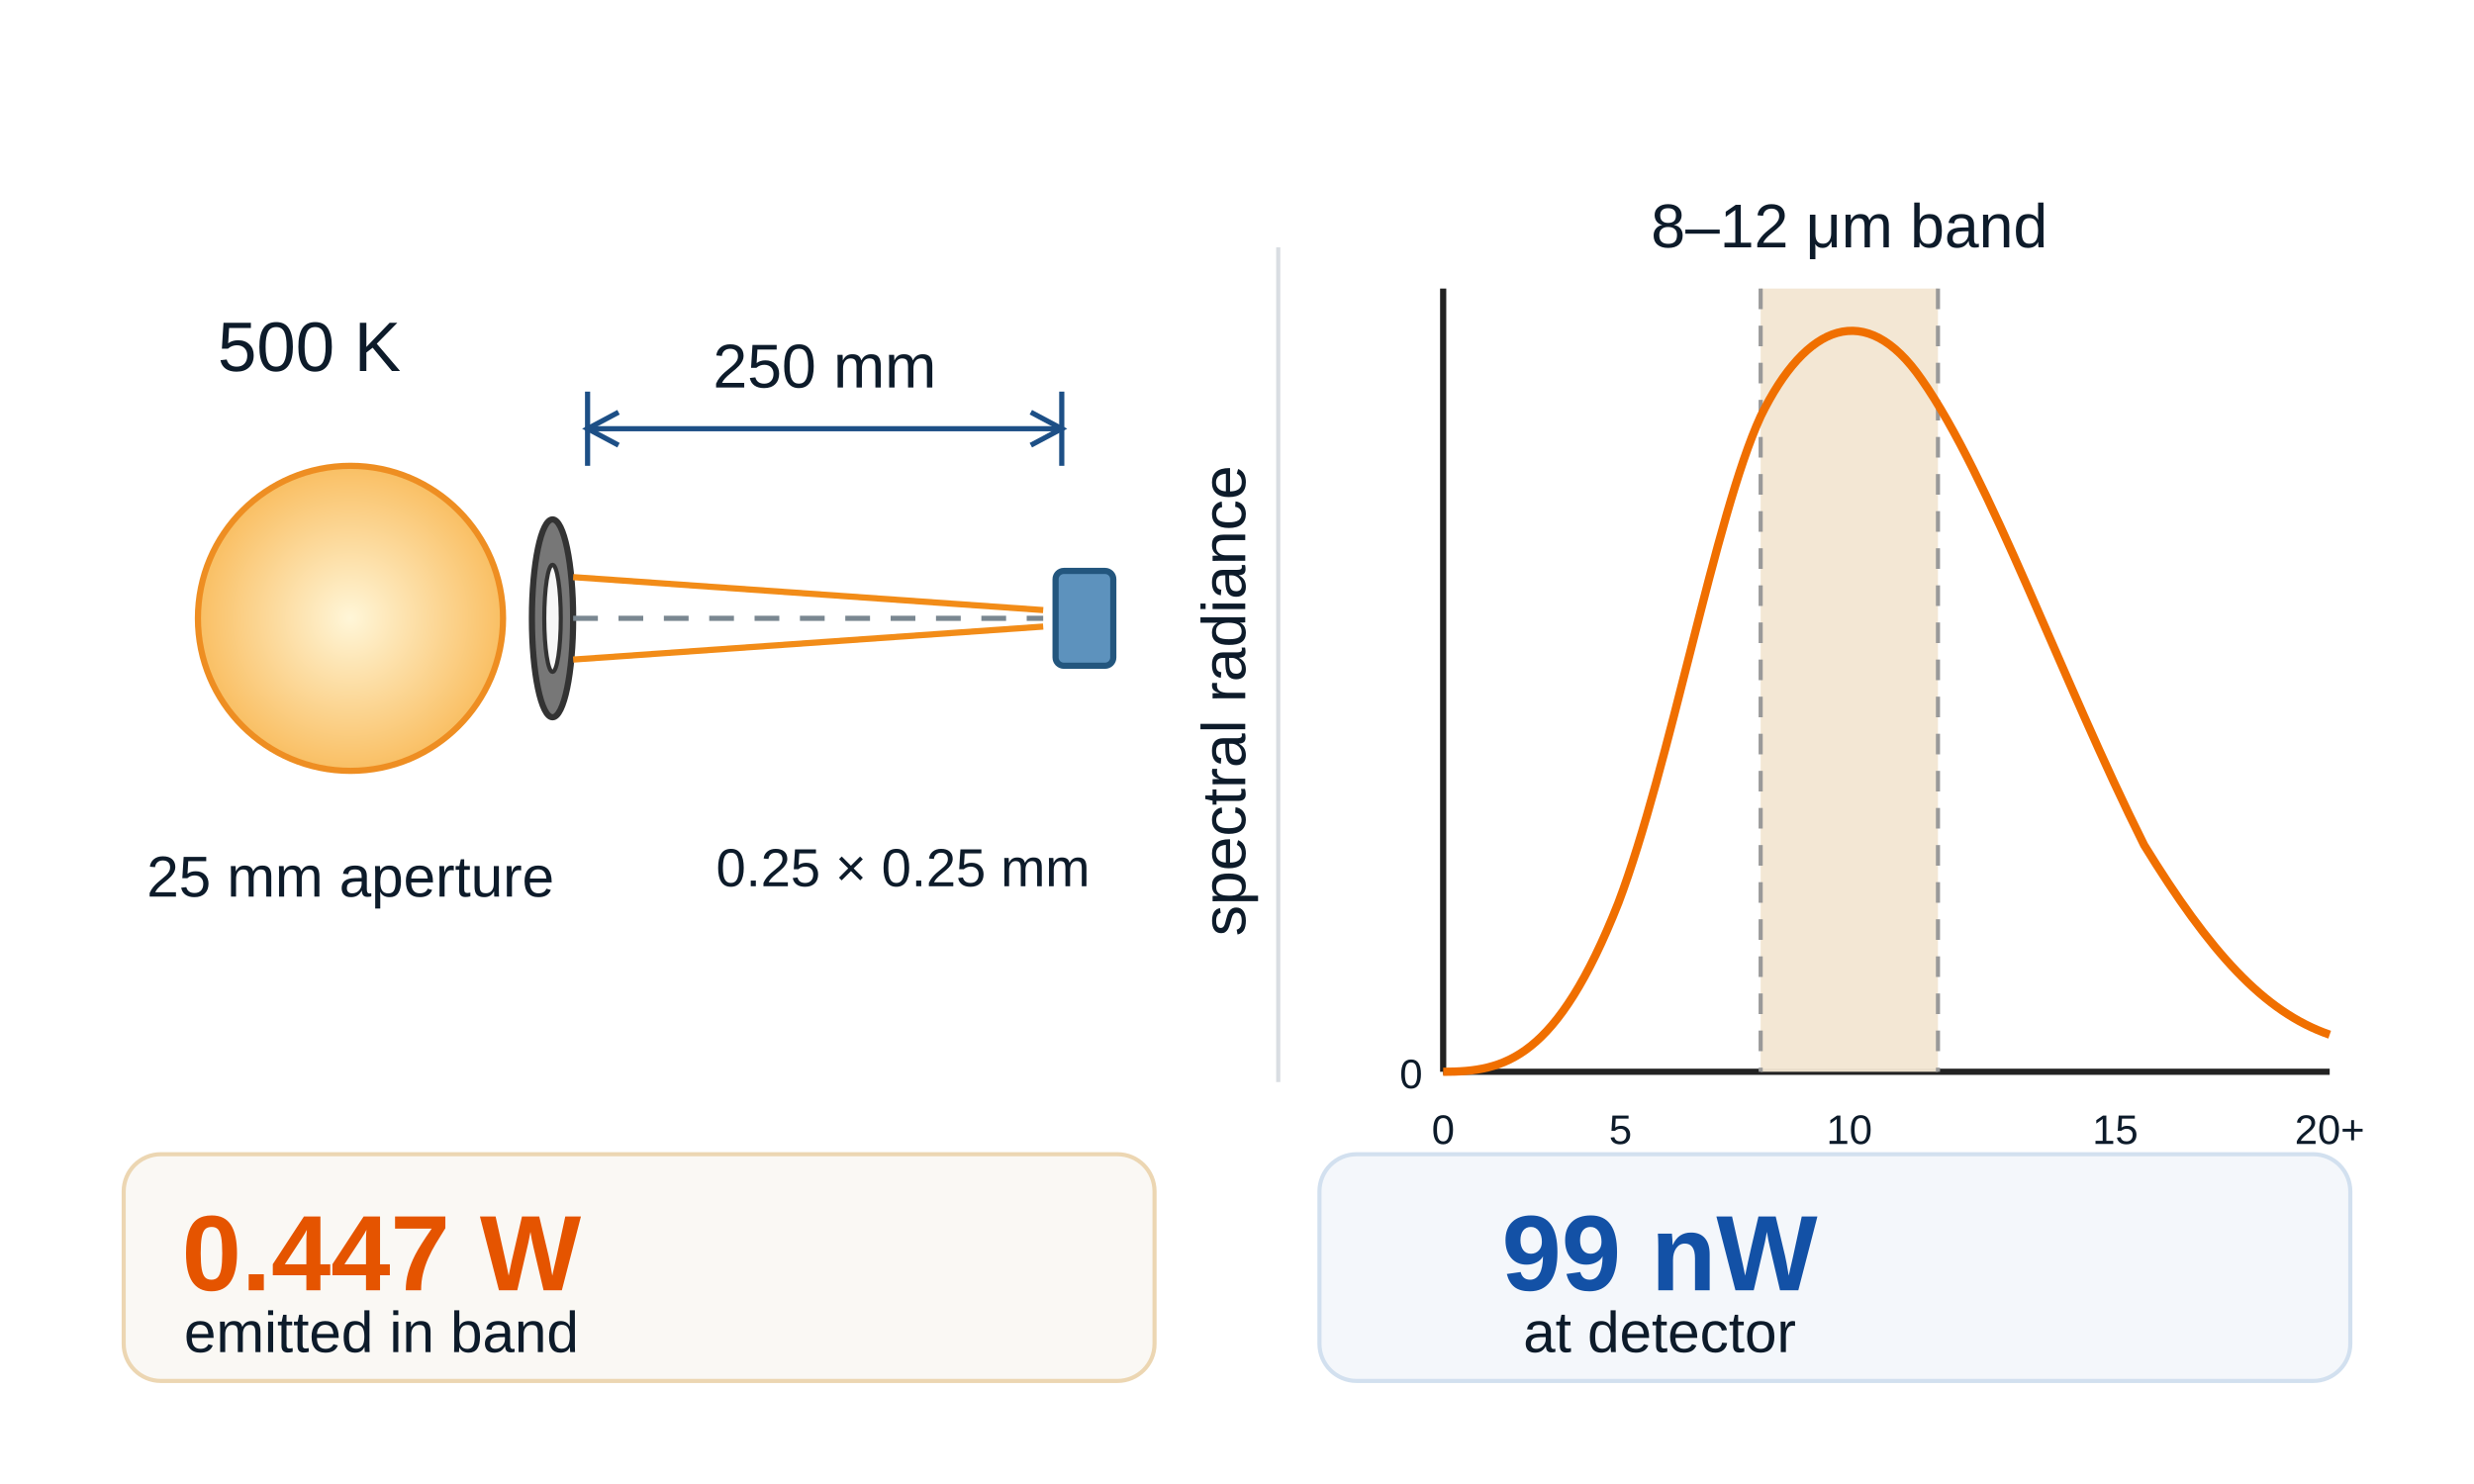
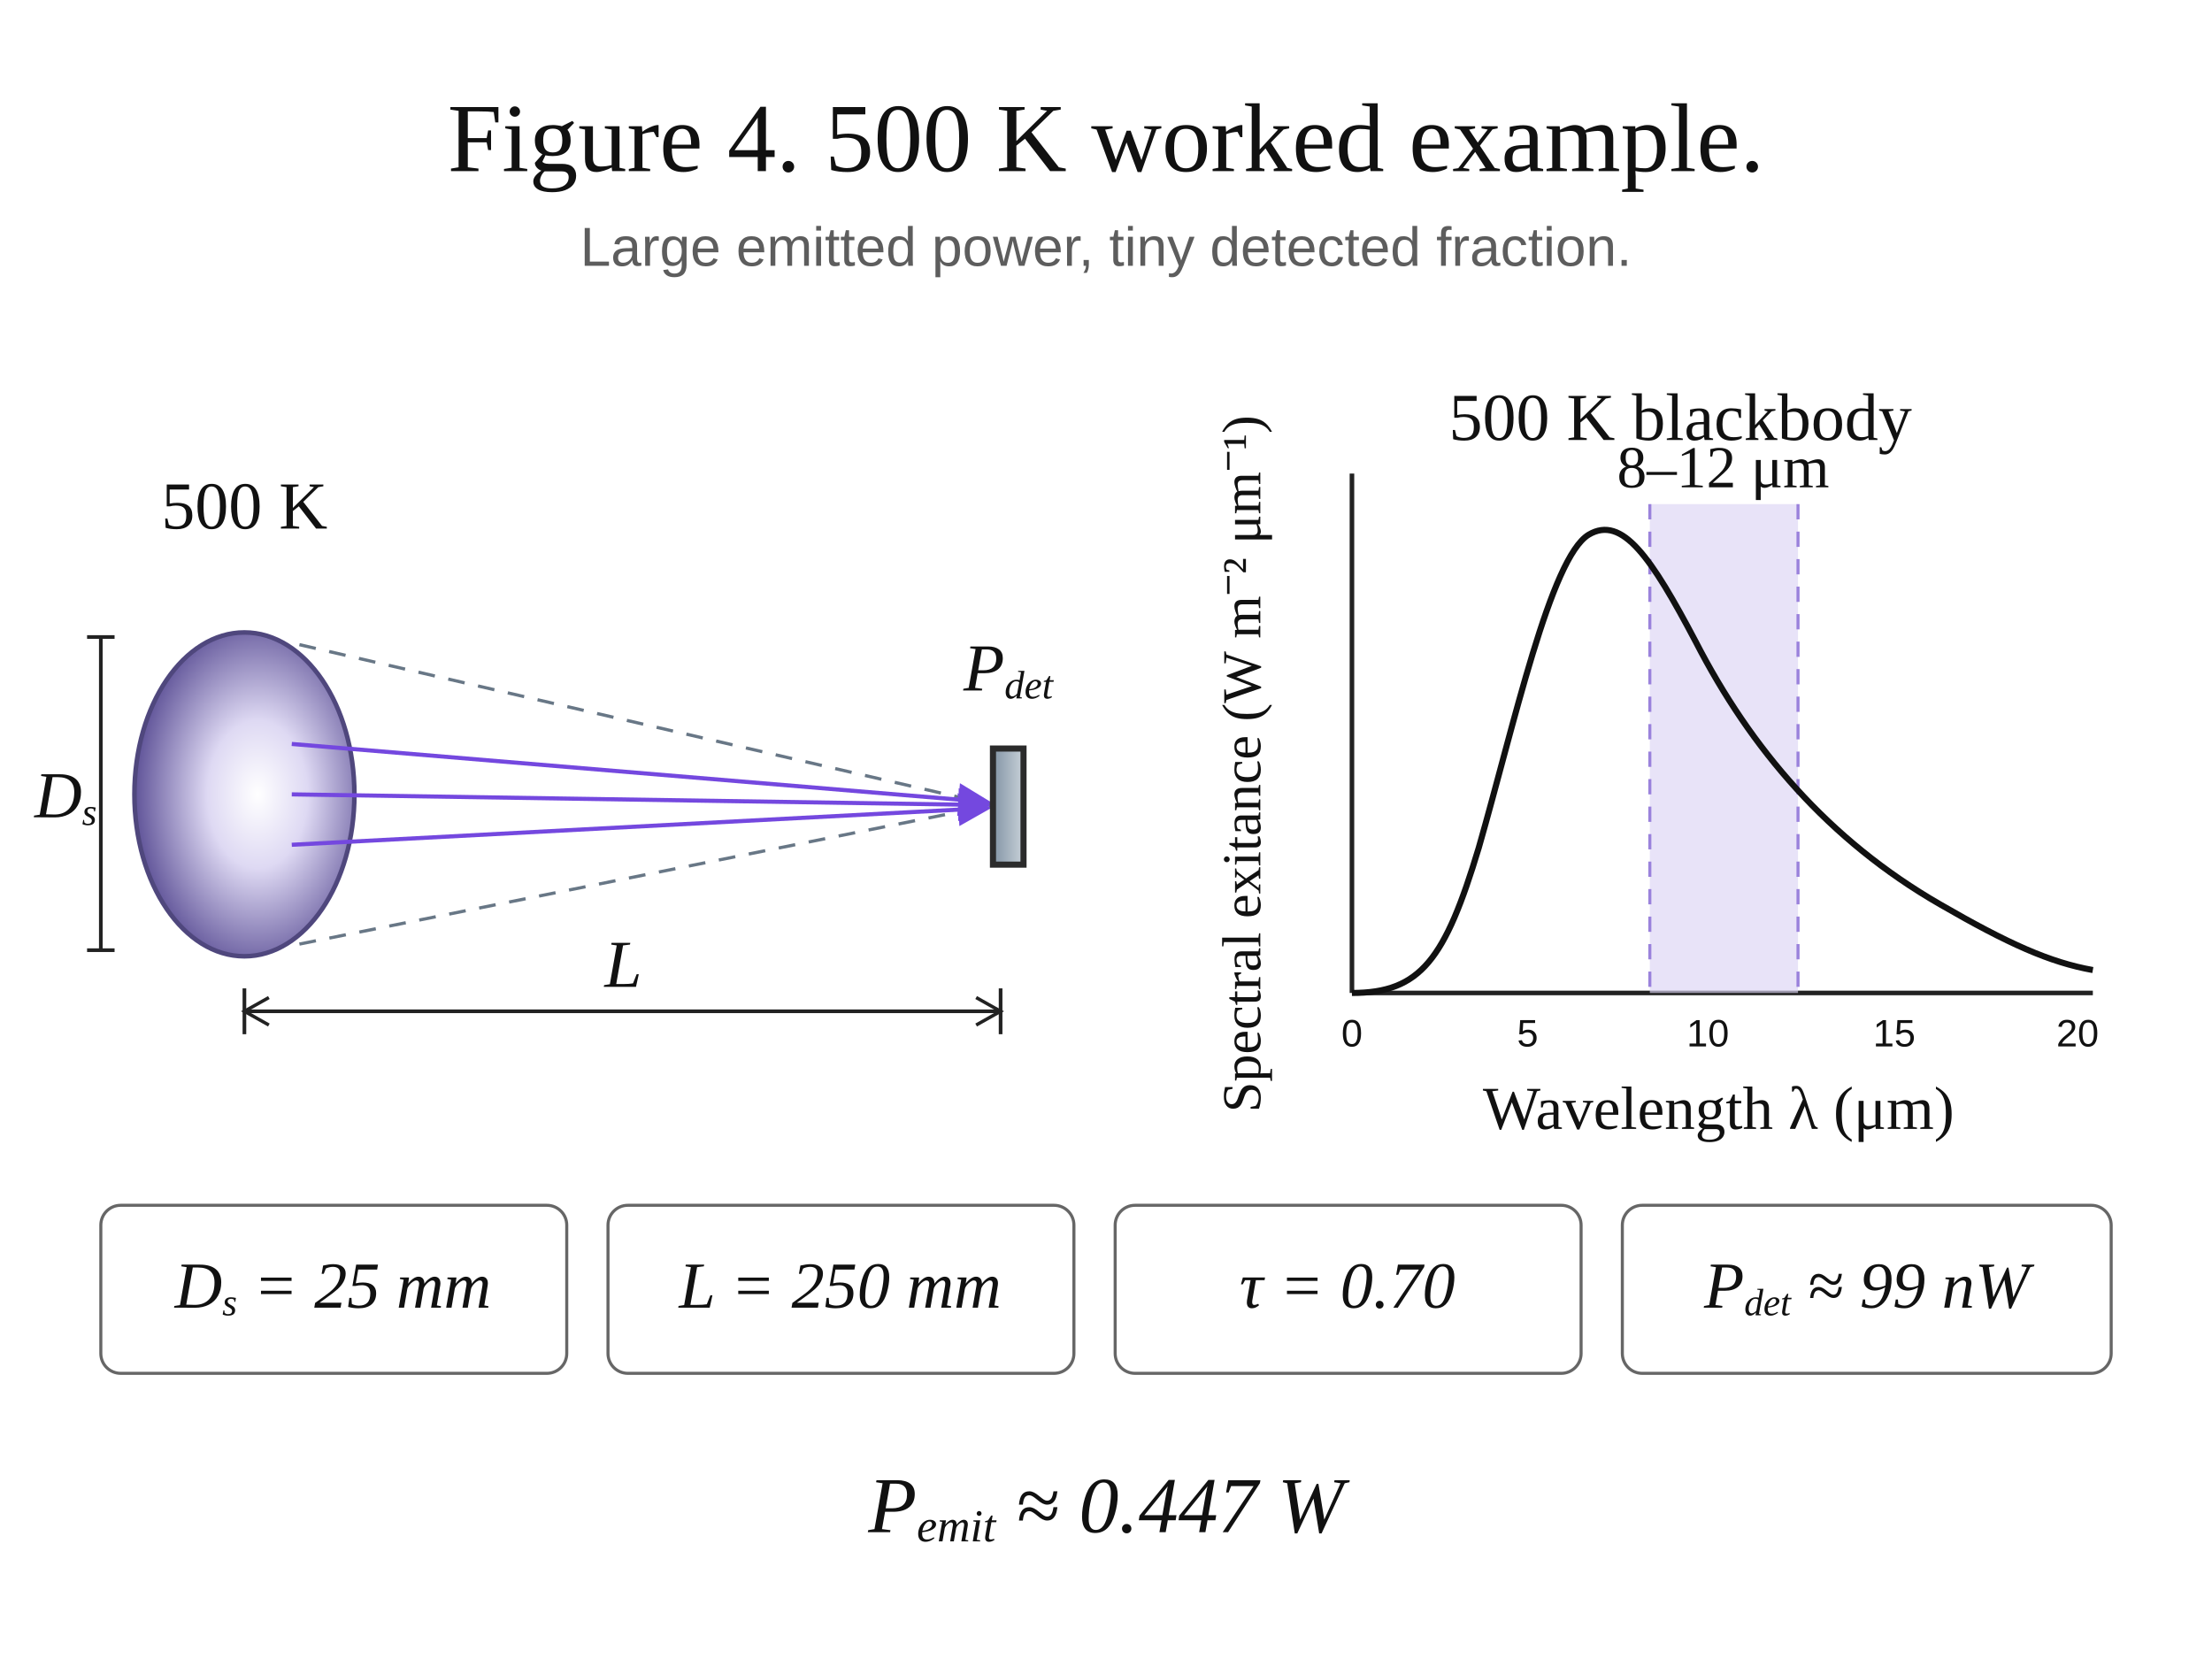
- <svg xmlns="http://www.w3.org/2000/svg" viewBox="0 0 1200 720" role="img" aria-labelledby="title desc">
+ <svg xmlns="http://www.w3.org/2000/svg" viewBox="0 0 1448 1086" role="img" aria-labelledby="title desc" shape-rendering="geometricPrecision" text-rendering="geometricPrecision">
  <defs>
-     <radialGradient id="sourceGlow" cx="50%" cy="50%" r="60%">
-       <stop offset="0%" stop-color="#fff6d8" />
-       <stop offset="100%" stop-color="#f8b44c" />
+     <radialGradient id="disk" cx="56%" cy="50%" r="60%">
+       <stop offset="0" stop-color="#fff" />
+       <stop offset="0.38" stop-color="#ded9f3" />
+       <stop offset="1" stop-color="#51448e" />
    </radialGradient>
+     <linearGradient id="det" x1="0" y1="0" x2="1" y2="0">
+       <stop offset="0" stop-color="#8294a5" />
+       <stop offset="1" stop-color="#c8d1d8" />
+     </linearGradient>
+     <marker id="arrow" viewBox="0 0 10 10" refX="8.6" refY="5" markerWidth="8" markerHeight="8" orient="auto">
+       <path d="M0 0 L10 5 L0 10 z" fill="#7448df" />
+     </marker>
  </defs>
-   <rect width="1200" height="720" fill="#ffffff" />
-   <line x1="620" y1="120" x2="620" y2="525" stroke="#d9dde2" stroke-width="2" />
-   <circle cx="170" cy="300" r="74" fill="url(#sourceGlow)" stroke="#ee8e22" stroke-width="3" />
-   <text x="150" y="180" text-anchor="middle" font-family="Arial, Helvetica, sans-serif" font-size="34" fill="#0d1b2a">500 K</text>
-   <text x="170" y="435" text-anchor="middle" font-family="Arial, Helvetica, sans-serif" font-size="28" fill="#0d1b2a">25 mm aperture</text>
-   <ellipse cx="268" cy="300" rx="10" ry="48" fill="#777" stroke="#333" stroke-width="3" />
-   <ellipse cx="268" cy="300" rx="4" ry="26" fill="#f7f7f7" stroke="#333" stroke-width="2" />
-   <line x1="278" y1="280" x2="506" y2="296" stroke="#f28c18" stroke-width="3" />
-   <line x1="278" y1="320" x2="506" y2="304" stroke="#f28c18" stroke-width="3" />
-   <line x1="278" y1="300" x2="506" y2="300" stroke="#7a8791" stroke-width="2.5" stroke-dasharray="12 10" />
-   <rect x="512" y="277" width="28" height="46" rx="4" fill="#5d92bd" stroke="#23567e" stroke-width="3" />
-   <text x="438" y="430" text-anchor="middle" font-family="Arial, Helvetica, sans-serif" font-size="26" fill="#0d1b2a">0.25 × 0.25 mm</text>
-   <line x1="285" y1="208" x2="515" y2="208" stroke="#1d4f86" stroke-width="2.5" />
-   <line x1="285" y1="190" x2="285" y2="226" stroke="#1d4f86" stroke-width="2.5" />
-   <line x1="515" y1="190" x2="515" y2="226" stroke="#1d4f86" stroke-width="2.5" />
-   <path d="M300 200 l-15 8 l15 8" fill="none" stroke="#1d4f86" stroke-width="2.5" />
-   <path d="M500 200 l15 8 l-15 8" fill="none" stroke="#1d4f86" stroke-width="2.5" />
-   <text x="400" y="188" text-anchor="middle" font-family="Arial, Helvetica, sans-serif" font-size="30" fill="#0d1b2a">250 mm</text>
-   <g transform="translate(700,120)">
-     <line x1="0" y1="400" x2="430" y2="400" stroke="#222" stroke-width="3" />
-     <line x1="0" y1="400" x2="0" y2="20" stroke="#222" stroke-width="3" />
-     <rect x="154" y="20" width="86" height="380" fill="#f2e6d2" opacity="0.95" />
-     <line x1="154" y1="20" x2="154" y2="400" stroke="#999" stroke-width="2" stroke-dasharray="10 8" />
-     <line x1="240" y1="20" x2="240" y2="400" stroke="#999" stroke-width="2" stroke-dasharray="10 8" />
-     <path d="M0 400 C30 400 55 394 85 318 C110 252 132 130 154 82 C176 37 205 25 232 64 C265 111 300 210 340 290 C372 342 398 371 430 382" fill="none" stroke="#f06f00" stroke-width="4" />
-     <text x="197" y="0" text-anchor="middle" font-family="Arial, Helvetica, sans-serif" font-size="30" fill="#0d1b2a">8–12 μm band</text>
-     <text x="215" y="474" text-anchor="middle" font-family="Arial, Helvetica, sans-serif" font-size="30" fill="#0d1b2a">wavelength (μm)</text>
-     <text transform="translate(-96 220) rotate(-90)" text-anchor="middle" font-family="Arial, Helvetica, sans-serif" font-size="30" fill="#0d1b2a">spectral radiance</text>
-     <g font-family="Arial, Helvetica, sans-serif" font-size="20" fill="#0d1b2a">
-       <text x="-10" y="408" text-anchor="end">0</text>
-       <text x="0" y="435" text-anchor="middle">0</text>
-       <text x="86" y="435" text-anchor="middle">5</text>
-       <text x="197" y="435" text-anchor="middle">10</text>
-       <text x="326" y="435" text-anchor="middle">15</text>
-       <text x="430" y="435" text-anchor="middle">20+</text>
-     </g>
+   <rect width="1448" height="1086" fill="#fff" />
+   <text x="724" y="112" text-anchor="middle" font-family="Georgia, 'Times New Roman', serif" font-size="64" fill="#111">Figure 4. 500 K worked example.</text>
+   <text x="724" y="174" text-anchor="middle" font-family="Arial, Helvetica, sans-serif" font-size="36" fill="#5d5d5d">Large emitted power, tiny detected fraction.</text>
+   <text x="160" y="346" text-anchor="middle" font-family="Georgia, 'Times New Roman', serif" font-size="44" fill="#111">500 K</text>
+   <ellipse cx="160" cy="520" rx="72" ry="106" fill="url(#disk)" stroke="#4f477d" stroke-width="3" />
+   <line x1="196" y1="422" x2="650" y2="527" stroke="#687786" stroke-width="2.1" stroke-dasharray="11 9" />
+   <line x1="196" y1="618" x2="650" y2="527" stroke="#687786" stroke-width="2.1" stroke-dasharray="11 9" />
+   <g stroke="#7448df" stroke-width="2.7" marker-end="url(#arrow)">
+     <line x1="191" y1="487" x2="646" y2="525" />
+     <line x1="191" y1="520" x2="646" y2="527" />
+     <line x1="191" y1="553" x2="646" y2="529" />
  </g>
-   <rect x="60" y="560" width="500" height="110" rx="18" fill="#faf8f4" stroke="#ecd6b2" stroke-width="2" />
-   <text x="185" y="626" text-anchor="middle" font-family="Arial, Helvetica, sans-serif" font-size="52" font-weight="700" fill="#e55400">0.447 W</text>
-   <text x="185" y="656" text-anchor="middle" font-family="Arial, Helvetica, sans-serif" font-size="28" fill="#0d1b2a">emitted in band</text>
-   <rect x="640" y="560" width="500" height="110" rx="18" fill="#f4f7fb" stroke="#d2e0ef" stroke-width="2" />
-   <text x="805" y="626" text-anchor="middle" font-family="Arial, Helvetica, sans-serif" font-size="52" font-weight="700" fill="#1351a6">99 nW</text>
-   <text x="805" y="656" text-anchor="middle" font-family="Arial, Helvetica, sans-serif" font-size="28" fill="#0d1b2a">at detector</text>
+   <rect x="650" y="490" width="20" height="76" fill="url(#det)" stroke="#2b2b2b" stroke-width="4" />
+   <text x="660" y="452" text-anchor="middle" font-family="Georgia, 'Times New Roman', serif" font-style="italic" font-size="44" fill="#111">P<tspan baseline-shift="sub" font-size="26">det</tspan>
+   </text>
+   <line x1="66" y1="417" x2="66" y2="622" stroke="#222" stroke-width="2.4" />
+   <line x1="57" y1="417" x2="75" y2="417" stroke="#222" stroke-width="2.4" />
+   <line x1="57" y1="622" x2="75" y2="622" stroke="#222" stroke-width="2.4" />
+   <text x="43" y="535" text-anchor="middle" font-family="Georgia, 'Times New Roman', serif" font-style="italic" font-size="43" fill="#111">D<tspan baseline-shift="sub" font-size="25">s</tspan>
+   </text>
+   <line x1="160" y1="662" x2="655" y2="662" stroke="#222" stroke-width="2.4" />
+   <line x1="160" y1="647" x2="160" y2="677" stroke="#222" stroke-width="2.4" />
+   <line x1="655" y1="647" x2="655" y2="677" stroke="#222" stroke-width="2.4" />
+   <path d="M176 653 L160 662 L176 671" fill="none" stroke="#222" stroke-width="2.2" />
+   <path d="M639 653 L655 662 L639 671" fill="none" stroke="#222" stroke-width="2.2" />
+   <text x="408" y="646" text-anchor="middle" font-family="Georgia, 'Times New Roman', serif" font-style="italic" font-size="44" fill="#111">L</text>
+   <text x="1100" y="288" text-anchor="middle" font-family="Georgia, 'Times New Roman', serif" font-size="44" fill="#111">500 K blackbody</text>
+   <line x1="885" y1="650" x2="1370" y2="650" stroke="#222" stroke-width="3" />
+   <line x1="885" y1="650" x2="885" y2="310" stroke="#222" stroke-width="3" />
+   <rect x="1080" y="330" width="97" height="320" fill="#dcd4f5" opacity="0.65" />
+   <line x1="1080" y1="330" x2="1080" y2="650" stroke="#9a82dc" stroke-width="2" stroke-dasharray="10 8" />
+   <line x1="1177" y1="330" x2="1177" y2="650" stroke="#9a82dc" stroke-width="2" stroke-dasharray="10 8" />
+   <path d="M885 650 C930 650 946 628 968 555 C991 475 1015 365 1040 350 C1062 337 1081 365 1110 420 C1146 490 1197 550 1270 592 C1315 618 1342 630 1370 635" fill="none" stroke="#111" stroke-width="4" />
+   <text x="1128" y="319" text-anchor="middle" font-family="Georgia, 'Times New Roman', serif" font-size="39" fill="#111">8–12 μm</text>
+   <g font-family="Arial, Helvetica, sans-serif" font-size="25" fill="#111">
+     <text x="885" y="685" text-anchor="middle">0</text>
+     <text x="1000" y="685" text-anchor="middle">5</text>
+     <text x="1118" y="685" text-anchor="middle">10</text>
+     <text x="1240" y="685" text-anchor="middle">15</text>
+     <text x="1360" y="685" text-anchor="middle">20</text>
+   </g>
+   <text x="1125" y="739" text-anchor="middle" font-family="Georgia, 'Times New Roman', serif" font-size="40" fill="#111">Wavelength λ (μm)</text>
+   <text transform="translate(825 500) rotate(-90)" text-anchor="middle" font-family="Georgia, 'Times New Roman', serif" font-size="36" fill="#111">Spectral exitance (W m⁻² μm⁻¹)</text>
+   <g fill="#fff" stroke="#666" stroke-width="2">
+     <rect x="66" y="789" width="305" height="110" rx="13" />
+     <rect x="398" y="789" width="305" height="110" rx="13" />
+     <rect x="730" y="789" width="305" height="110" rx="13" />
+     <rect x="1062" y="789" width="320" height="110" rx="13" />
+   </g>
+   <g text-anchor="middle" font-family="Georgia, 'Times New Roman', serif" font-style="italic" font-size="43" fill="#111">
+     <text x="218" y="856">D<tspan baseline-shift="sub" font-size="25">s</tspan> = 25 mm</text>
+     <text x="550" y="856">L = 250 mm</text>
+     <text x="882" y="856">τ = 0.70</text>
+     <text x="1222" y="856">P<tspan baseline-shift="sub" font-size="25">det</tspan> ≈ 99 nW</text>
+   </g>
+   <text x="724" y="1003" text-anchor="middle" font-family="Georgia, 'Times New Roman', serif" font-style="italic" font-size="52" fill="#111">P<tspan baseline-shift="sub" font-size="30">emit</tspan> ≈ 0.447 W</text>
</svg>
